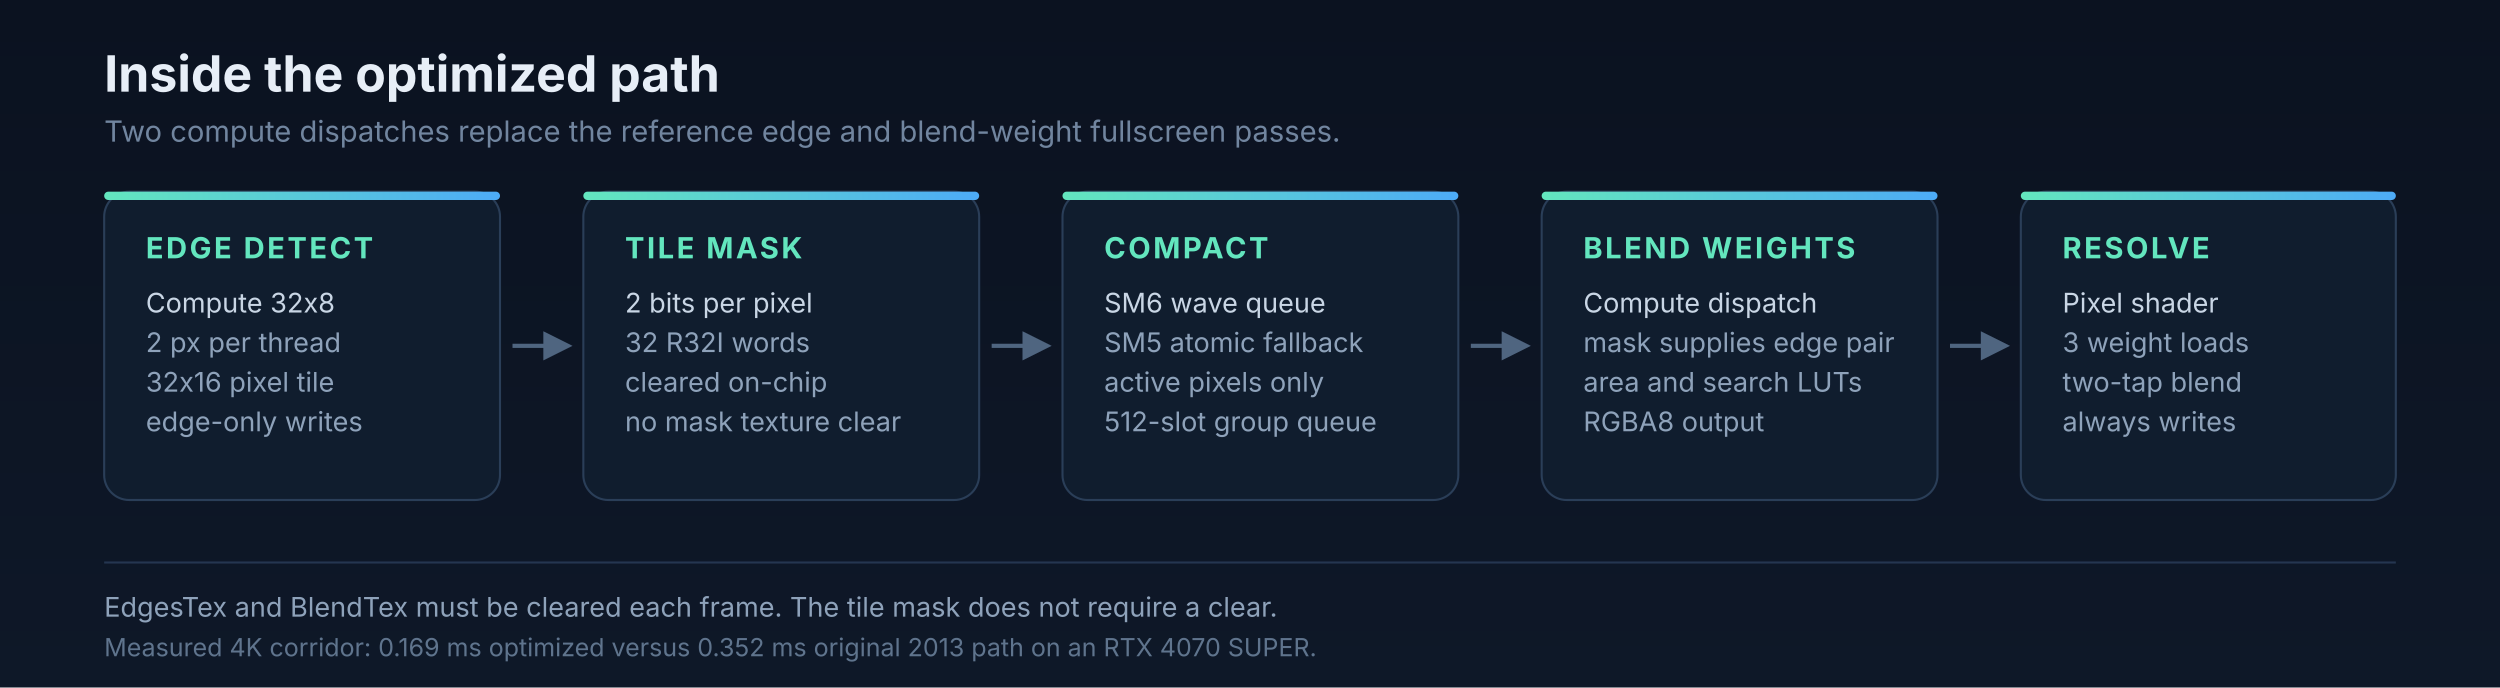
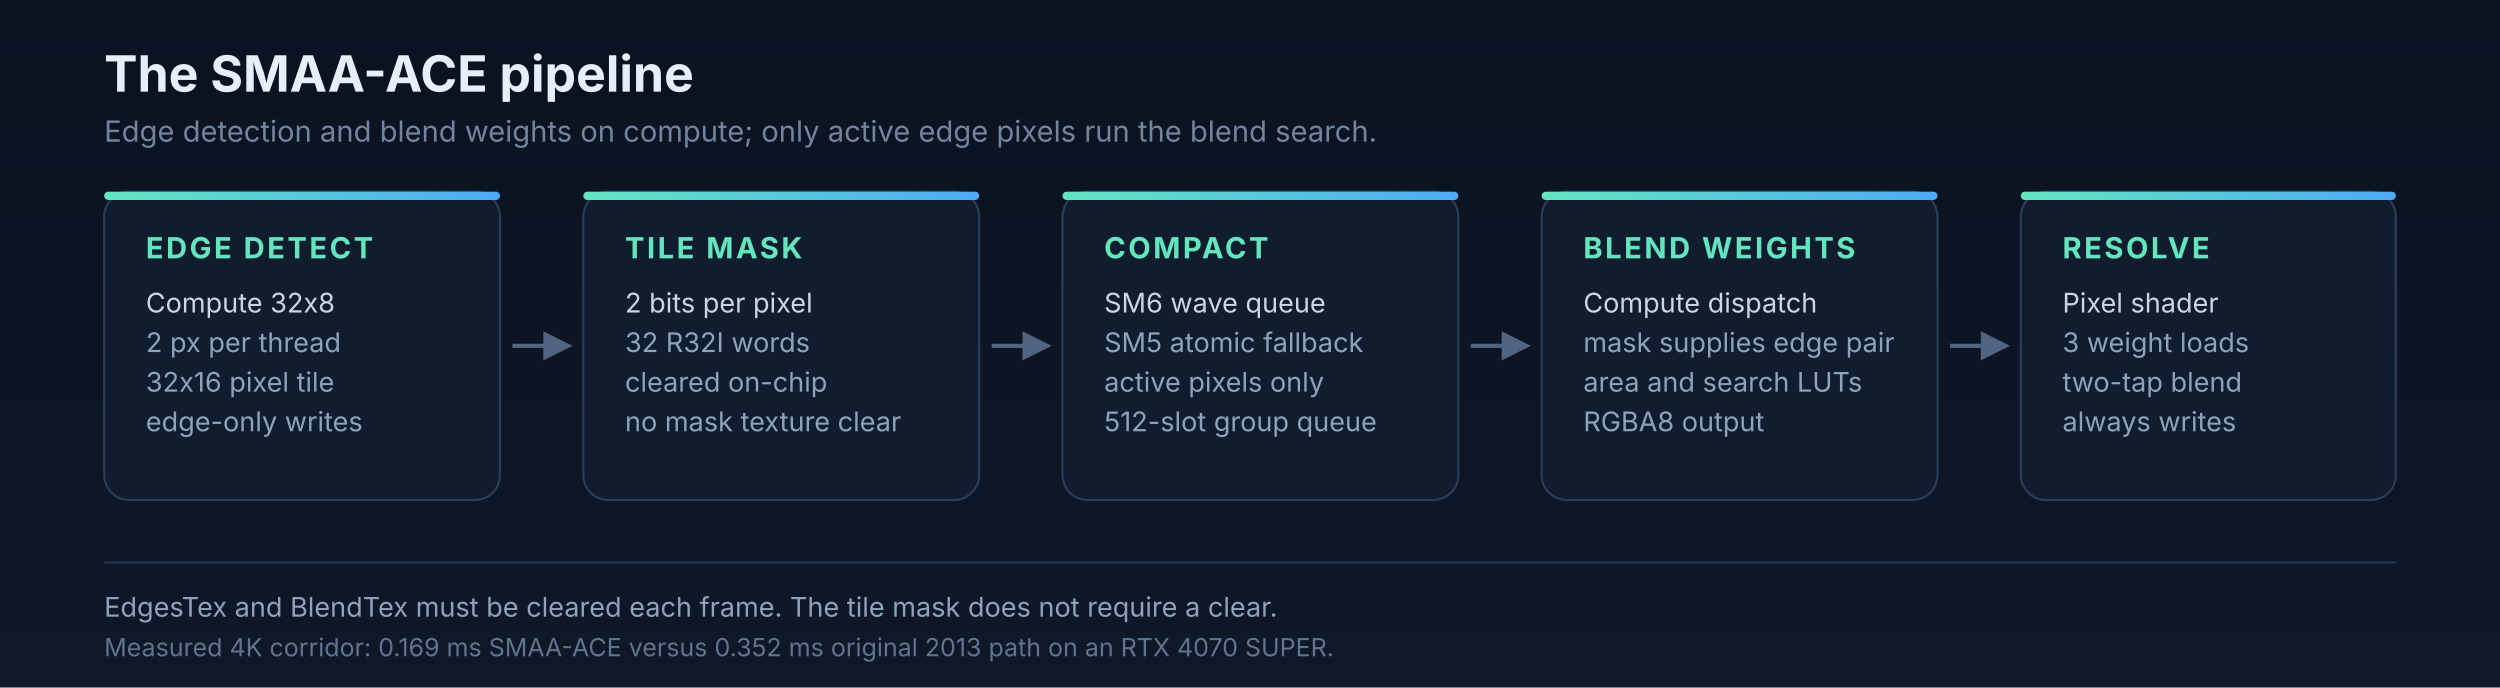
<svg xmlns="http://www.w3.org/2000/svg" width="1200" height="330" viewBox="0 0 1200 330" role="img" aria-labelledby="pipeTitle pipeDesc">
  <defs>
    <linearGradient id="bg" x1="0" y1="0" x2="0" y2="1">
      <stop offset="0" stop-color="#0b1220" />
      <stop offset="1" stop-color="#0e1828" />
    </linearGradient>
    <linearGradient id="bar" x1="0" y1="0" x2="1" y2="0">
      <stop offset="0" stop-color="#63e6be" />
      <stop offset="1" stop-color="#4dabf7" />
    </linearGradient>
    <marker id="arrow" viewBox="0 0 10 10" refX="8" refY="5" markerWidth="7" markerHeight="7" orient="auto-start-reverse">
      <path d="M0 0L10 5L0 10Z" fill="#4f6580" />
    </marker>
  </defs>
  <rect width="1200" height="330" fill="url(#bg)" />
  <g font-family="Segoe UI, Inter, Arial, sans-serif">
-     <text x="50" y="44" fill="#e7eef7" font-size="24" font-weight="700">Inside the optimized path</text>
-     <text x="50" y="68" fill="#71859f" font-size="14">Two compute dispatches replace the reference edge and blend-weight fullscreen passes.</text>
+     <text x="50" y="44" fill="#e7eef7" font-size="24" font-weight="700">The SMAA-ACE pipeline</text>
+     <text x="50" y="68" fill="#71859f" font-size="14">Edge detection and blend weights on compute; only active edge pixels run the blend search.</text>
    <g>
      <rect x="50" y="92" width="190" height="148" rx="12" fill="#101d2e" stroke="#2a3e58" />
      <rect x="50" y="92" width="190" height="4" rx="2" fill="url(#bar)" />
      <text x="70" y="124" fill="#63e6be" font-size="14" font-weight="700" letter-spacing="1.2">EDGE DETECT</text>
      <text x="70" y="150" fill="#c9d6e5" font-size="13">Compute 32x8</text>
      <text x="70" y="169" fill="#8ea2ba" font-size="13">2 px per thread</text>
      <text x="70" y="188" fill="#8ea2ba" font-size="13">32x16 pixel tile</text>
      <text x="70" y="207" fill="#8ea2ba" font-size="13">edge-only writes</text>
    </g>
    <line x1="246" y1="166" x2="272" y2="166" stroke="#4f6580" stroke-width="2" marker-end="url(#arrow)" />
    <g>
      <rect x="280" y="92" width="190" height="148" rx="12" fill="#101d2e" stroke="#2a3e58" />
      <rect x="280" y="92" width="190" height="4" rx="2" fill="url(#bar)" />
      <text x="300" y="124" fill="#63e6be" font-size="14" font-weight="700" letter-spacing="1.2">TILE MASK</text>
      <text x="300" y="150" fill="#c9d6e5" font-size="13">2 bits per pixel</text>
      <text x="300" y="169" fill="#8ea2ba" font-size="13">32 R32I words</text>
      <text x="300" y="188" fill="#8ea2ba" font-size="13">cleared on-chip</text>
      <text x="300" y="207" fill="#8ea2ba" font-size="13">no mask texture clear</text>
    </g>
    <line x1="476" y1="166" x2="502" y2="166" stroke="#4f6580" stroke-width="2" marker-end="url(#arrow)" />
    <g>
      <rect x="510" y="92" width="190" height="148" rx="12" fill="#101d2e" stroke="#2a3e58" />
      <rect x="510" y="92" width="190" height="4" rx="2" fill="url(#bar)" />
      <text x="530" y="124" fill="#63e6be" font-size="14" font-weight="700" letter-spacing="1.2">COMPACT</text>
      <text x="530" y="150" fill="#c9d6e5" font-size="13">SM6 wave queue</text>
      <text x="530" y="169" fill="#8ea2ba" font-size="13">SM5 atomic fallback</text>
      <text x="530" y="188" fill="#8ea2ba" font-size="13">active pixels only</text>
      <text x="530" y="207" fill="#8ea2ba" font-size="13">512-slot group queue</text>
    </g>
    <line x1="706" y1="166" x2="732" y2="166" stroke="#4f6580" stroke-width="2" marker-end="url(#arrow)" />
    <g>
      <rect x="740" y="92" width="190" height="148" rx="12" fill="#101d2e" stroke="#2a3e58" />
      <rect x="740" y="92" width="190" height="4" rx="2" fill="url(#bar)" />
      <text x="760" y="124" fill="#63e6be" font-size="14" font-weight="700" letter-spacing="1.2">BLEND WEIGHTS</text>
      <text x="760" y="150" fill="#c9d6e5" font-size="13">Compute dispatch</text>
      <text x="760" y="169" fill="#8ea2ba" font-size="13">mask supplies edge pair</text>
      <text x="760" y="188" fill="#8ea2ba" font-size="13">area and search LUTs</text>
      <text x="760" y="207" fill="#8ea2ba" font-size="13">RGBA8 output</text>
    </g>
    <line x1="936" y1="166" x2="962" y2="166" stroke="#4f6580" stroke-width="2" marker-end="url(#arrow)" />
    <g>
      <rect x="970" y="92" width="180" height="148" rx="12" fill="#101d2e" stroke="#2a3e58" />
      <rect x="970" y="92" width="180" height="4" rx="2" fill="url(#bar)" />
      <text x="990" y="124" fill="#63e6be" font-size="14" font-weight="700" letter-spacing="1.2">RESOLVE</text>
      <text x="990" y="150" fill="#c9d6e5" font-size="13">Pixel shader</text>
      <text x="990" y="169" fill="#8ea2ba" font-size="13">3 weight loads</text>
      <text x="990" y="188" fill="#8ea2ba" font-size="13">two-tap blend</text>
      <text x="990" y="207" fill="#8ea2ba" font-size="13">always writes</text>
    </g>
  </g>
  <g font-family="Segoe UI, Inter, Arial, sans-serif">
    <line x1="50" y1="270" x2="1150" y2="270" stroke="#243650" stroke-width="1" />
    <text x="50" y="296" fill="#8ea2ba" font-size="13">EdgesTex and BlendTex must be cleared each frame. The tile mask does not require a clear.</text>
-     <text x="50" y="315" fill="#5f748d" font-size="12">Measured 4K corridor: 0.169 ms optimized versus 0.352 ms original 2013 path on an RTX 4070 SUPER.</text>
+     <text x="50" y="315" fill="#5f748d" font-size="12">Measured 4K corridor: 0.169 ms SMAA-ACE versus 0.352 ms original 2013 path on an RTX 4070 SUPER.</text>
  </g>
</svg>
